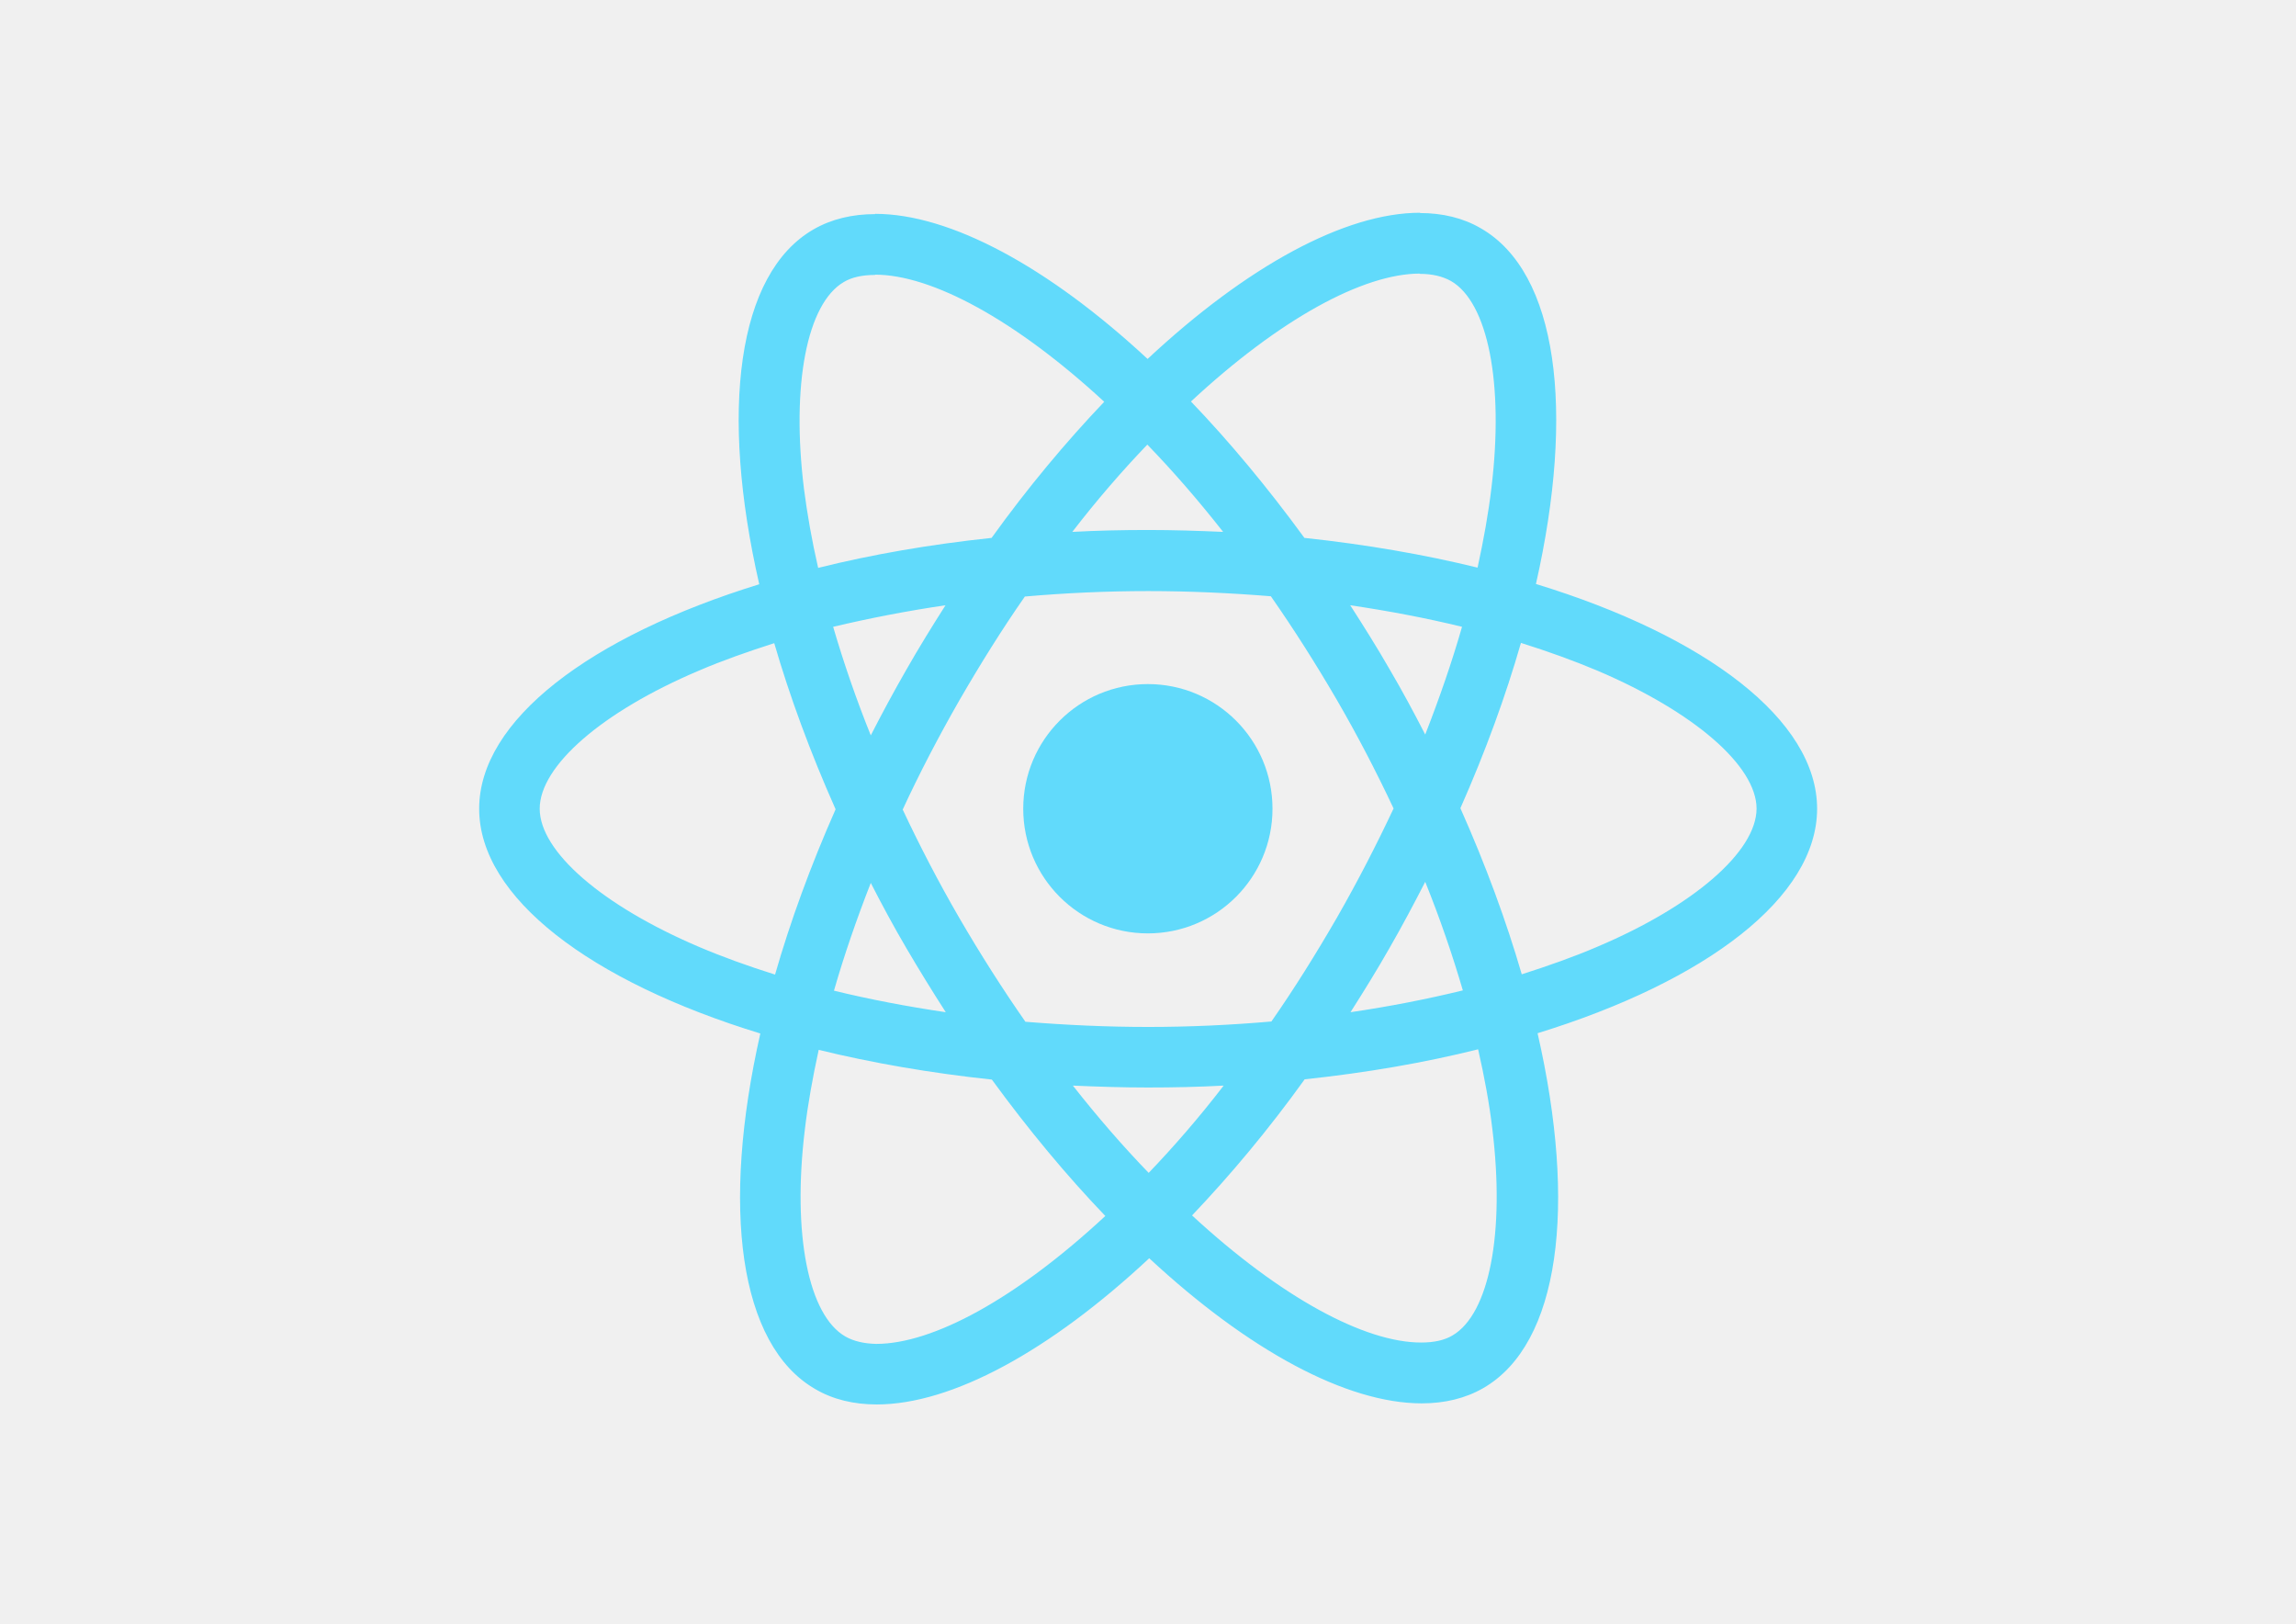
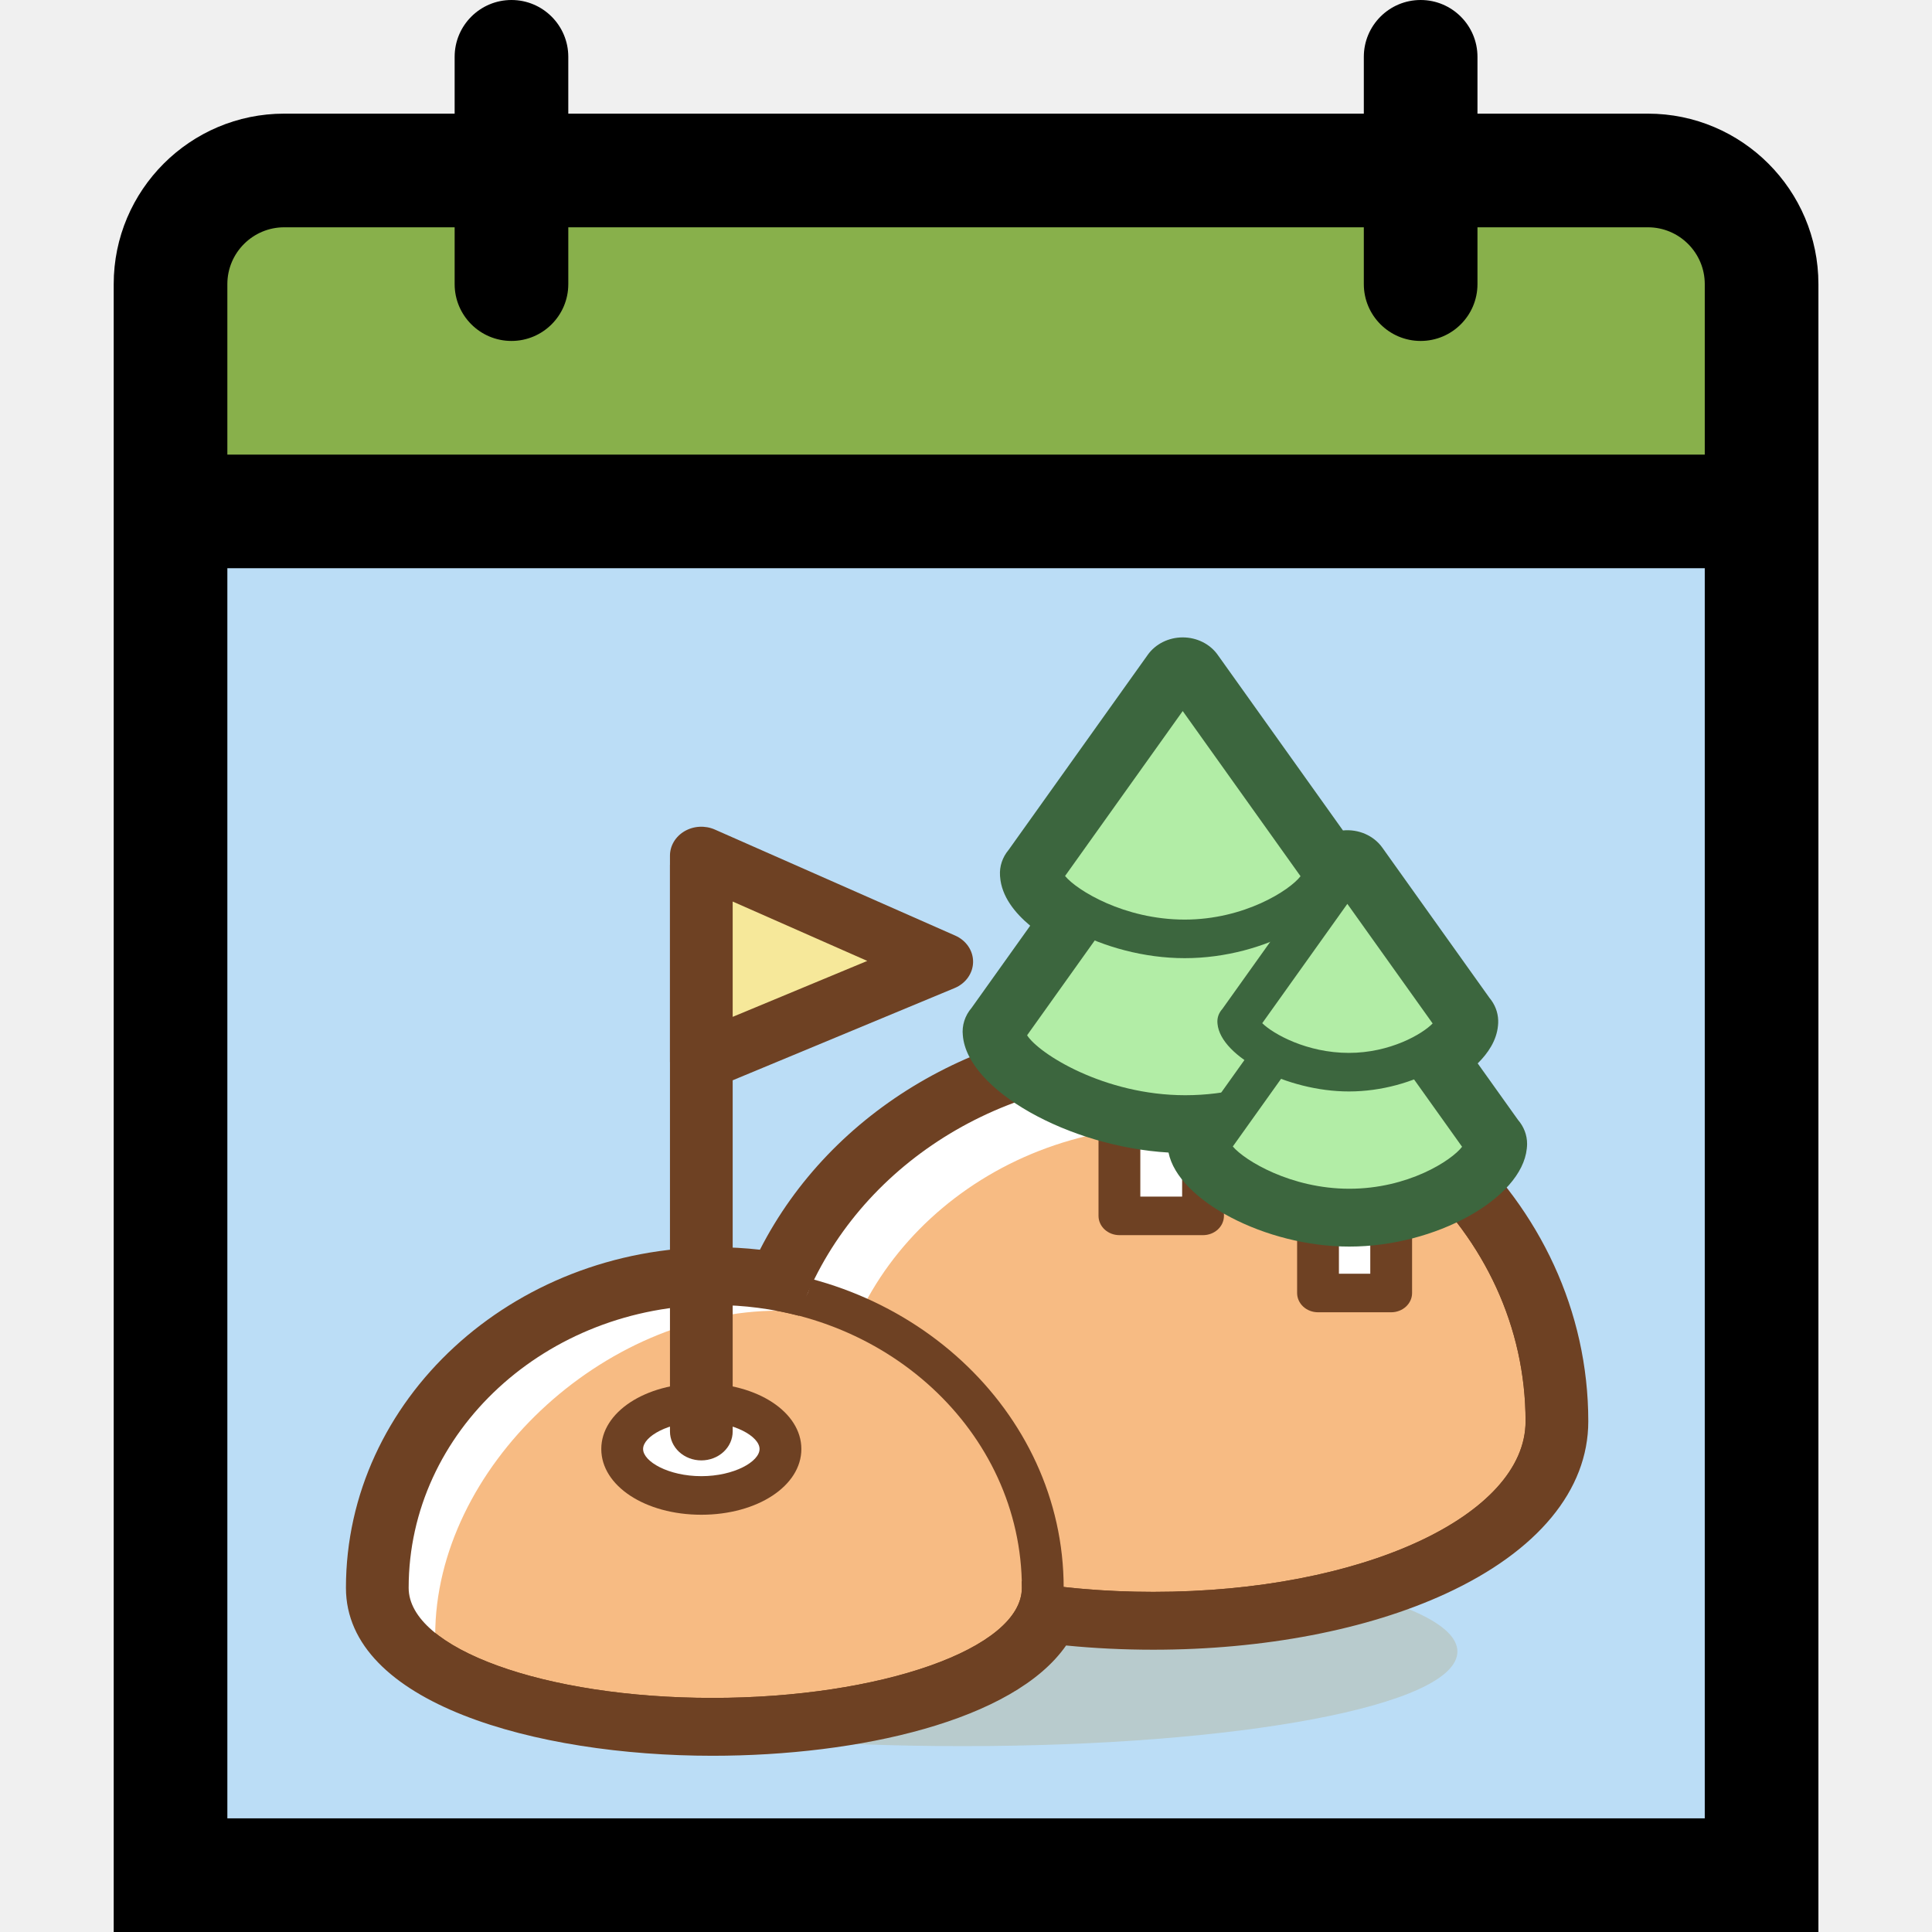
- <svg xmlns="http://www.w3.org/2000/svg" viewBox="0 0 841.9 595.3">
-   <g fill="#61DAFB">
-     <path d="M666.3 296.5c0-32.5-40.7-63.3-103.1-82.4 14.4-63.6 8-114.2-20.2-130.4-6.5-3.8-14.1-5.6-22.4-5.6v22.3c4.6 0 8.3.9 11.4 2.6 13.6 7.8 19.5 37.5 14.9 75.7-1.1 9.4-2.9 19.3-5.1 29.4-19.6-4.8-41-8.5-63.5-10.9-13.5-18.5-27.5-35.3-41.6-50 32.6-30.3 63.2-46.9 84-46.9V78c-27.5 0-63.5 19.6-99.9 53.6-36.4-33.8-72.4-53.2-99.9-53.2v22.3c20.7 0 51.4 16.5 84 46.6-14 14.7-28 31.4-41.3 49.9-22.6 2.4-44 6.1-63.6 11-2.3-10-4-19.7-5.2-29-4.7-38.2 1.1-67.9 14.6-75.8 3-1.8 6.9-2.6 11.5-2.6V78.5c-8.4 0-16 1.8-22.6 5.6-28.1 16.2-34.4 66.7-19.9 130.1-62.2 19.2-102.7 49.9-102.7 82.3 0 32.5 40.7 63.3 103.1 82.4-14.4 63.6-8 114.2 20.2 130.4 6.5 3.8 14.1 5.6 22.5 5.6 27.5 0 63.5-19.6 99.9-53.6 36.4 33.8 72.4 53.2 99.9 53.2 8.4 0 16-1.8 22.6-5.6 28.1-16.2 34.4-66.7 19.9-130.1 62-19.1 102.5-49.9 102.5-82.3zm-130.2-66.7c-3.7 12.9-8.3 26.2-13.5 39.5-4.1-8-8.4-16-13.1-24-4.6-8-9.5-15.8-14.4-23.4 14.2 2.1 27.9 4.7 41 7.9zm-45.8 106.5c-7.8 13.5-15.8 26.3-24.1 38.2-14.9 1.3-30 2-45.2 2-15.1 0-30.2-.7-45-1.9-8.3-11.9-16.4-24.6-24.2-38-7.6-13.1-14.5-26.4-20.8-39.8 6.2-13.4 13.2-26.8 20.7-39.9 7.8-13.5 15.8-26.3 24.1-38.2 14.9-1.3 30-2 45.2-2 15.1 0 30.2.7 45 1.9 8.3 11.9 16.4 24.6 24.2 38 7.6 13.1 14.5 26.4 20.8 39.8-6.3 13.4-13.2 26.8-20.7 39.9zm32.3-13c5.4 13.4 10 26.8 13.8 39.8-13.1 3.2-26.9 5.9-41.2 8 4.9-7.7 9.8-15.6 14.4-23.7 4.6-8 8.9-16.1 13-24.1zM421.2 430c-9.3-9.6-18.6-20.3-27.8-32 9 .4 18.2.7 27.5.7 9.4 0 18.7-.2 27.8-.7-9 11.7-18.3 22.4-27.5 32zm-74.4-58.9c-14.2-2.1-27.9-4.7-41-7.9 3.7-12.9 8.3-26.2 13.5-39.5 4.1 8 8.4 16 13.1 24 4.7 8 9.5 15.8 14.4 23.4zM420.7 163c9.3 9.6 18.6 20.3 27.8 32-9-.4-18.2-.7-27.5-.7-9.4 0-18.7.2-27.8.7 9-11.7 18.3-22.4 27.5-32zm-74 58.9c-4.9 7.7-9.8 15.6-14.4 23.7-4.6 8-8.9 16-13 24-5.4-13.4-10-26.8-13.8-39.8 13.1-3.1 26.9-5.8 41.2-7.9zm-90.5 125.2c-35.4-15.1-58.3-34.9-58.3-50.6 0-15.7 22.9-35.6 58.3-50.6 8.6-3.7 18-7 27.7-10.1 5.7 19.6 13.2 40 22.5 60.9-9.2 20.8-16.6 41.1-22.2 60.6-9.9-3.1-19.3-6.5-28-10.2zM310 490c-13.6-7.8-19.5-37.5-14.9-75.7 1.1-9.4 2.9-19.3 5.1-29.4 19.6 4.8 41 8.5 63.5 10.9 13.5 18.5 27.5 35.3 41.6 50-32.6 30.3-63.2 46.9-84 46.9-4.5-.1-8.3-1-11.3-2.7zm237.2-76.2c4.7 38.2-1.1 67.9-14.6 75.8-3 1.8-6.9 2.6-11.5 2.6-20.7 0-51.4-16.5-84-46.6 14-14.7 28-31.4 41.3-49.9 22.6-2.4 44-6.1 63.6-11 2.3 10.1 4.1 19.8 5.2 29.1zm38.5-66.7c-8.6 3.7-18 7-27.7 10.1-5.7-19.6-13.2-40-22.5-60.9 9.2-20.8 16.6-41.1 22.2-60.6 9.9 3.1 19.3 6.5 28.1 10.2 35.4 15.1 58.3 34.9 58.3 50.6-.1 15.7-23 35.6-58.4 50.6zM320.8 78.4z" />
-     <circle cx="420.9" cy="296.5" r="45.7" />
-     <path d="M520.5 78.1z" />
+ <svg xmlns="http://www.w3.org/2000/svg" width="800" height="800" viewBox="0 0 800 800" fill="none">
+   <g clip-path="url(#clip0_1_10)">
+     <rect x="71" y="83" width="648" height="110" fill="#88B04B" />
+     <rect x="71" y="214" width="648" height="545" fill="#BBDDF6" />
+     <path fill-rule="evenodd" clip-rule="evenodd" d="M588.26 0C601.248 0 611.789 10.542 611.789 23.53V47.059H682.378C721.295 47.059 752.966 78.73 752.966 117.647V800H47.083V117.647C47.083 78.73 78.754 47.059 117.672 47.059H188.259V23.53C188.259 10.541 198.801 0 211.789 0C224.778 0 235.318 10.541 235.318 23.53V47.059H564.73V23.53C564.73 10.541 575.272 0 588.26 0ZM705.907 235.294H94.142V752.941H705.907V235.294ZM188.26 94.118H117.672C104.73 94.118 94.142 104.659 94.142 117.647V188.235H705.907V117.647C705.907 104.659 695.319 94.118 682.378 94.118H611.789V117.647C611.789 130.635 601.248 141.177 588.26 141.177C575.272 141.177 564.73 130.635 564.73 117.647V94.118H235.319V117.647C235.319 130.635 224.777 141.177 211.789 141.177C198.801 141.177 188.26 130.635 188.26 117.647V94.118Z" fill="black" />
+     <path d="M603.478 683.863C603.478 706.319 512.544 723.038 398.606 723.038C284.664 723.038 190.856 706.319 190.856 683.863C190.856 661.403 283.223 643.191 397.165 643.191C511.103 643.191 603.478 661.403 603.478 683.863Z" fill="#B8CBCD" />
+     <path d="M477.543 667.144C386.241 667.144 314.723 632.615 314.723 588.538C314.723 505.728 387.764 438.355 477.543 438.355C567.321 438.355 640.362 505.728 640.362 588.538C640.362 632.615 568.844 667.144 477.543 667.144Z" fill="#F7BB83" />
+     <path d="M477.543 446.34C562.686 446.34 631.706 510.003 631.706 588.538C631.706 627.545 564.049 659.159 477.543 659.159C391.036 659.159 323.379 627.541 323.379 588.538C323.379 510.003 392.4 446.34 477.543 446.34ZM477.543 430.371C382.99 430.371 306.067 501.324 306.067 588.538C306.067 637.901 379.783 675.128 477.543 675.128C575.302 675.128 649.019 637.901 649.019 588.538C649.019 501.324 572.095 430.371 477.543 430.371Z" fill="#6E4123" />
+     <path d="M331.001 608.499C327.557 608.499 324.255 607.237 321.82 604.991C319.385 602.745 318.017 599.698 318.017 596.522C318.017 511.508 392.997 442.348 485.164 442.348C488.608 442.348 491.911 443.609 494.346 445.856C496.781 448.102 498.149 451.148 498.149 454.324C498.149 457.501 496.781 460.547 494.346 462.793C491.911 465.039 488.608 466.301 485.164 466.301C407.319 466.301 343.985 524.718 343.985 596.522C343.985 599.698 342.617 602.745 340.182 604.991C337.747 607.237 334.445 608.499 331.001 608.499Z" fill="white" />
+     <path d="M295 711.058C229.822 711.058 160.559 692.287 160.559 657.495C160.559 588.522 221.396 532.407 296.173 532.407C370.95 532.407 431.79 588.522 431.79 657.495C431.79 692.287 361.311 711.058 295 711.058Z" fill="#F7BB83" />
+     <path d="M296.173 540.392C366.288 540.392 423.134 592.821 423.134 657.495C423.134 682.669 364.47 703.073 295 703.073C225.529 703.073 169.216 682.669 169.216 657.495C169.216 592.821 226.053 540.392 296.173 540.392ZM296.173 524.423C216.622 524.423 151.903 584.118 151.903 657.495C151.903 697.9 223.893 719.042 295 719.042C367.275 719.042 440.446 697.9 440.446 657.495C440.446 584.118 375.724 524.423 296.173 524.423Z" fill="#6E4123" />
+     <path d="M167.225 689.161C163.781 689.161 160.478 687.899 158.043 685.653C155.608 683.407 154.24 680.36 154.24 677.184C154.24 594.278 234.445 518.766 322.518 518.766C325.962 518.766 329.264 520.028 331.699 522.274C334.134 524.52 335.502 527.566 335.502 530.743C335.502 533.919 334.134 536.965 331.699 539.211C329.264 541.457 325.962 542.719 322.518 542.719C249.373 542.719 180.209 608.063 180.209 677.184C180.209 680.36 178.841 683.407 176.406 685.653C173.971 687.899 170.668 689.161 167.225 689.161Z" fill="white" />
+     <path d="M477.543 446.34C562.686 446.34 631.706 510.003 631.706 588.538C631.706 627.545 564.049 659.159 477.543 659.159C458.261 659.159 439.927 657.578 423.056 654.708C423.078 655.634 423.134 656.56 423.134 657.495C423.134 682.669 364.47 703.073 295 703.073C225.529 703.073 169.216 682.669 169.216 657.495C169.216 592.821 226.057 540.392 296.173 540.392C308.192 540.392 319.808 541.969 330.828 544.843C350.815 487.695 408.929 446.34 477.543 446.34ZM477.543 422.387C406.951 422.387 344.107 459.829 314.675 517.481C308.536 516.787 302.357 516.439 296.173 516.439C211.852 516.439 143.247 579.719 143.247 657.495C143.247 705.269 221.915 727.027 295 727.027C355.494 727.027 419.745 712.571 441.446 681.36C453.232 682.526 465.303 683.112 477.543 683.112C523.183 683.112 566.2 674.873 598.67 659.902C636.718 642.364 657.675 617.022 657.675 588.538C657.675 496.921 576.869 422.387 477.543 422.387Z" fill="#6E4123" />
+     <path d="M257.635 600.003C257.635 602.529 258.483 605.03 260.129 607.364C261.776 609.697 264.19 611.818 267.233 613.604C270.275 615.39 273.888 616.807 277.863 617.773C281.839 618.74 286.1 619.237 290.403 619.237C294.706 619.237 298.967 618.74 302.943 617.773C306.919 616.807 310.531 615.39 313.574 613.604C316.617 611.818 319.03 609.697 320.677 607.364C322.324 605.03 323.171 602.529 323.171 600.003C323.171 594.902 319.719 590.01 313.574 586.402C307.429 582.795 299.094 580.769 290.403 580.769C281.713 580.769 273.378 582.795 267.233 586.402C261.087 590.01 257.635 594.902 257.635 600.003Z" fill="white" />
+     <path d="M290.403 627.222C267.174 627.222 248.979 615.265 248.979 600.003C248.979 584.741 267.174 572.784 290.403 572.784C313.632 572.784 331.828 584.741 331.828 600.003C331.828 615.265 313.632 627.222 290.403 627.222ZM290.403 588.749C276.822 588.749 266.291 594.797 266.291 599.999C266.291 605.205 276.826 611.249 290.403 611.249C303.985 611.249 314.515 605.201 314.515 599.999C314.515 594.797 303.981 588.749 290.403 588.749Z" fill="#6E4123" />
+     <path d="M290.403 604.718C286.96 604.718 283.657 603.456 281.222 601.21C278.787 598.964 277.419 595.918 277.419 592.741V358.296C277.419 355.12 278.787 352.073 281.222 349.827C283.657 347.581 286.96 346.32 290.403 346.32C293.847 346.32 297.149 347.581 299.585 349.827C302.02 352.073 303.388 355.12 303.388 358.296V592.745C303.388 594.318 303.052 595.875 302.399 597.328C301.747 598.781 300.79 600.101 299.584 601.213C298.378 602.324 296.947 603.206 295.372 603.808C293.796 604.409 292.108 604.718 290.403 604.718Z" fill="#6E4123" />
+     <path d="M389.95 398.218L290.403 439.589V354.304L389.95 398.218Z" fill="#F6E89A" />
+     <path d="M290.403 451.566C286.96 451.566 283.657 450.304 281.222 448.058C278.787 445.812 277.419 442.765 277.419 439.589V354.304C277.419 352.281 277.975 350.29 279.035 348.519C280.095 346.747 281.625 345.253 283.481 344.174C285.336 343.095 287.458 342.468 289.648 342.35C291.838 342.232 294.025 342.628 296.004 343.501L395.551 387.415C397.784 388.399 399.666 389.952 400.975 391.89C402.283 393.829 402.963 396.072 402.935 398.355C402.907 400.638 402.172 402.866 400.816 404.777C399.46 406.687 397.54 408.2 395.282 409.137L295.735 450.508C294.059 451.204 292.242 451.564 290.403 451.566ZM303.388 373.307V421.057L359.121 397.895L303.388 373.307Z" fill="#6E4123" />
+     <path d="M463.528 440.631H498.153V503.464H463.528V440.631Z" fill="white" />
+     <path d="M498.153 511.448H463.528C461.232 511.448 459.031 510.607 457.407 509.11C455.784 507.613 454.872 505.582 454.872 503.464V440.631C454.872 438.513 455.784 436.483 457.407 434.985C459.031 433.488 461.232 432.647 463.528 432.647H498.153C500.449 432.647 502.651 433.488 504.274 434.985C505.897 436.483 506.809 438.513 506.809 440.631V503.464C506.809 505.582 505.897 507.613 504.274 509.11C502.651 510.607 500.449 511.448 498.153 511.448ZM472.184 495.48H489.497V448.615H472.184V495.48Z" fill="#6E4123" />
+     <path d="M563.555 427.333L563.534 427.293L563.547 427.161H563.456L489.739 323.816L416.023 427.161H415.919C415.919 427.213 415.932 427.261 415.932 427.313L415.919 427.333H415.936C416.282 438.463 450.232 461.49 490.787 461.49C531.341 461.49 563.201 438.463 563.534 427.333H563.555Z" fill="#B2EDA6" />
+     <path d="M490.782 469.475C449.726 469.475 408.834 446.052 407.319 428.215C407.285 427.949 407.266 427.681 407.263 427.413L407.258 427.161C407.258 425.129 408.081 423.273 409.435 421.868L482.507 319.428C483.297 318.326 484.371 317.421 485.634 316.795C486.896 316.169 488.306 315.841 489.739 315.841C491.172 315.841 492.583 316.169 493.845 316.795C495.107 317.421 496.182 318.326 496.972 319.428L570.208 422.107C570.958 422.931 571.517 423.888 571.851 424.918C572.185 425.949 572.288 427.031 572.151 428.1C570.887 444.655 534.548 469.475 490.782 469.475ZM425.302 428.682C430.128 436.307 457.274 453.506 490.787 453.506C525.62 453.506 549.736 435.94 554.177 428.678L489.739 338.343L425.302 428.682Z" fill="#3C663E" />
+     <path d="M548.113 361.761L548.095 361.729L548.1 361.626H548.026L489.739 279.902L431.444 361.626H431.357C431.357 361.666 431.366 361.705 431.37 361.741L431.357 361.761H431.375C431.647 370.564 458.495 388.773 490.566 388.773C522.633 388.773 547.827 370.568 548.082 361.761H548.113Z" fill="#B2EDA6" />
+     <path d="M490.57 396.757C456.711 396.757 424.22 377.774 422.775 362.704C422.736 362.421 422.714 362.138 422.71 361.853L422.705 361.626C422.705 359.638 423.493 357.821 424.796 356.42L482.507 275.514C483.297 274.411 484.371 273.507 485.633 272.881C486.896 272.255 488.306 271.927 489.739 271.927C491.172 271.927 492.583 272.255 493.845 272.881C495.107 273.507 496.181 274.411 496.972 275.514L554.83 356.643C556.029 358.009 556.752 359.737 556.752 361.626V361.717C556.752 362.021 556.734 362.328 556.695 362.632C555.406 377.854 524.563 396.757 490.57 396.757ZM441.018 362.731C445.874 368.636 465.523 380.784 490.566 380.784C515.176 380.784 534.007 368.684 538.522 362.827L489.739 294.429L441.018 362.731Z" fill="#3C663E" />
+     <path d="M576.059 535.402H545.763V486.793L576.059 487.495V535.402Z" fill="white" />
+     <path d="M576.059 543.386H545.763C543.467 543.386 541.265 542.545 539.642 541.047C538.018 539.55 537.106 537.519 537.106 535.402V486.793C537.106 484.641 538.05 482.577 539.716 481.076C540.536 480.323 541.514 479.734 542.591 479.345C543.667 478.955 544.819 478.774 545.975 478.812L576.272 479.515C578.529 479.567 580.675 480.431 582.251 481.921C583.828 483.412 584.711 485.413 584.711 487.495V535.402C584.716 539.813 580.838 543.386 576.059 543.386ZM554.419 527.417H567.403V495.28L554.419 494.981V527.417Z" fill="#6E4123" />
+     <path d="M615.013 473.798L614.995 473.766L615.004 473.666H614.93L557.903 393.723L500.88 473.662H500.793C500.793 473.702 500.806 473.742 500.806 473.778L500.793 473.794H500.806C501.079 482.401 527.338 500.214 558.712 500.214C590.087 500.214 614.731 482.401 614.987 473.794H615.013V473.798Z" fill="#B2EDA6" />
+     <path d="M558.717 508.203C525.451 508.203 493.518 489.475 492.198 474.644C492.168 474.406 492.15 474.166 492.146 473.926L492.141 473.666C492.141 471.678 492.929 469.862 494.232 468.461L550.671 389.331C551.459 388.226 552.532 387.319 553.795 386.691C555.057 386.063 556.469 385.734 557.903 385.734C559.337 385.734 560.749 386.063 562.011 386.691C563.274 387.319 564.347 388.226 565.135 389.331L621.734 468.68C622.933 470.049 623.656 471.778 623.656 473.666L623.647 473.982C623.642 474.17 623.631 474.357 623.613 474.545C622.483 489.527 592.143 508.203 558.717 508.203ZM510.48 474.736C515.34 480.493 534.501 492.234 558.717 492.234C582.946 492.234 600.964 480.641 605.417 474.852L557.903 408.246L510.48 474.736Z" fill="#3C663E" />
+     <path d="M603.063 423.069L603.045 423.045L603.054 422.962H602.993L557.903 359.741L512.813 422.966H512.748L512.756 423.053L512.748 423.069H512.761C512.973 429.88 533.739 443.961 558.548 443.961C583.357 443.961 602.846 429.88 603.045 423.069H603.063Z" fill="#B2EDA6" />
+     <path d="M558.548 451.949C532.925 451.949 505.407 437.677 504.148 423.948C504.117 423.698 504.1 423.448 504.096 423.197L504.091 422.966C504.091 421.017 504.849 419.229 506.108 417.844L550.675 355.358C551.463 354.253 552.537 353.345 553.799 352.717C555.061 352.09 556.473 351.761 557.907 351.761C559.342 351.761 560.753 352.09 562.016 352.717C563.278 353.345 564.352 354.253 565.14 355.358L609.84 418.031C611.013 419.393 611.715 421.105 611.715 422.966L611.71 423.237C611.705 423.422 611.694 423.607 611.676 423.792C610.663 436.343 585.863 451.949 558.548 451.949ZM522.668 423.68C527.23 428.151 541.145 435.98 558.548 435.98C575.596 435.98 588.949 428.207 593.225 423.788L557.907 374.273L522.668 423.68Z" fill="#3C663E" />
+     <path d="M489.739 279.902L548.026 361.626H548.1L548.095 361.729L548.113 361.761H548.087C547.953 366.408 540.824 373.658 529.45 379.483L536.635 389.563L557.903 359.745L602.993 422.966H603.054L603.045 423.049L603.063 423.073H603.045C602.941 426.666 597.423 432.279 588.624 436.787L614.93 473.666H615.004L614.995 473.766L615.013 473.798H614.991C614.736 482.405 590.091 500.218 558.717 500.218C527.342 500.218 501.083 482.405 500.811 473.798H500.798L500.811 473.782C500.811 473.742 500.798 473.702 500.798 473.666H500.884L510.943 459.562C504.311 460.828 497.559 461.474 490.787 461.49C450.232 461.49 416.282 438.463 415.936 427.333H415.919L415.932 427.313C415.932 427.261 415.919 427.213 415.919 427.161H416.023L450.262 379.163C438.828 373.395 431.517 366.324 431.379 361.765H431.362L431.375 361.745L431.362 361.63H431.448L489.739 279.902ZM615.004 473.662H615.026ZM489.739 263.933C486.871 263.933 484.048 264.591 481.523 265.846C478.998 267.102 476.851 268.916 475.275 271.127L417.654 351.909C415.088 354.96 413.818 358.77 414.084 362.624L414.123 363.115C414.737 371.147 420.16 377.966 426.583 383.311L402.307 417.345C399.537 420.57 398.24 424.665 398.693 428.758C400.55 451.338 442.519 474.824 483.862 477.247C487.809 497.005 523.88 516.183 558.725 516.183C594.437 516.183 630.083 496.302 632.213 475.619C632.29 474.969 632.332 474.316 632.338 473.662C632.345 470.04 631.011 466.525 628.555 463.698L611.883 440.328C616.172 436.104 619.7 430.854 620.28 424.742C620.371 423.988 620.392 423.225 620.366 422.467C620.257 419.105 618.995 415.863 616.761 413.205L572.376 350.974C570.63 348.525 568.187 346.567 565.314 345.313C562.441 344.06 559.25 343.56 556.089 343.868L504.204 271.127C502.628 268.916 500.481 267.102 497.956 265.846C495.431 264.59 492.608 263.933 489.739 263.933Z" fill="#3C663E" />
  </g>
+   <defs>
+     <clipPath id="clip0_1_10">
+       <rect width="800" height="800" fill="white" />
+     </clipPath>
+   </defs>
</svg>
